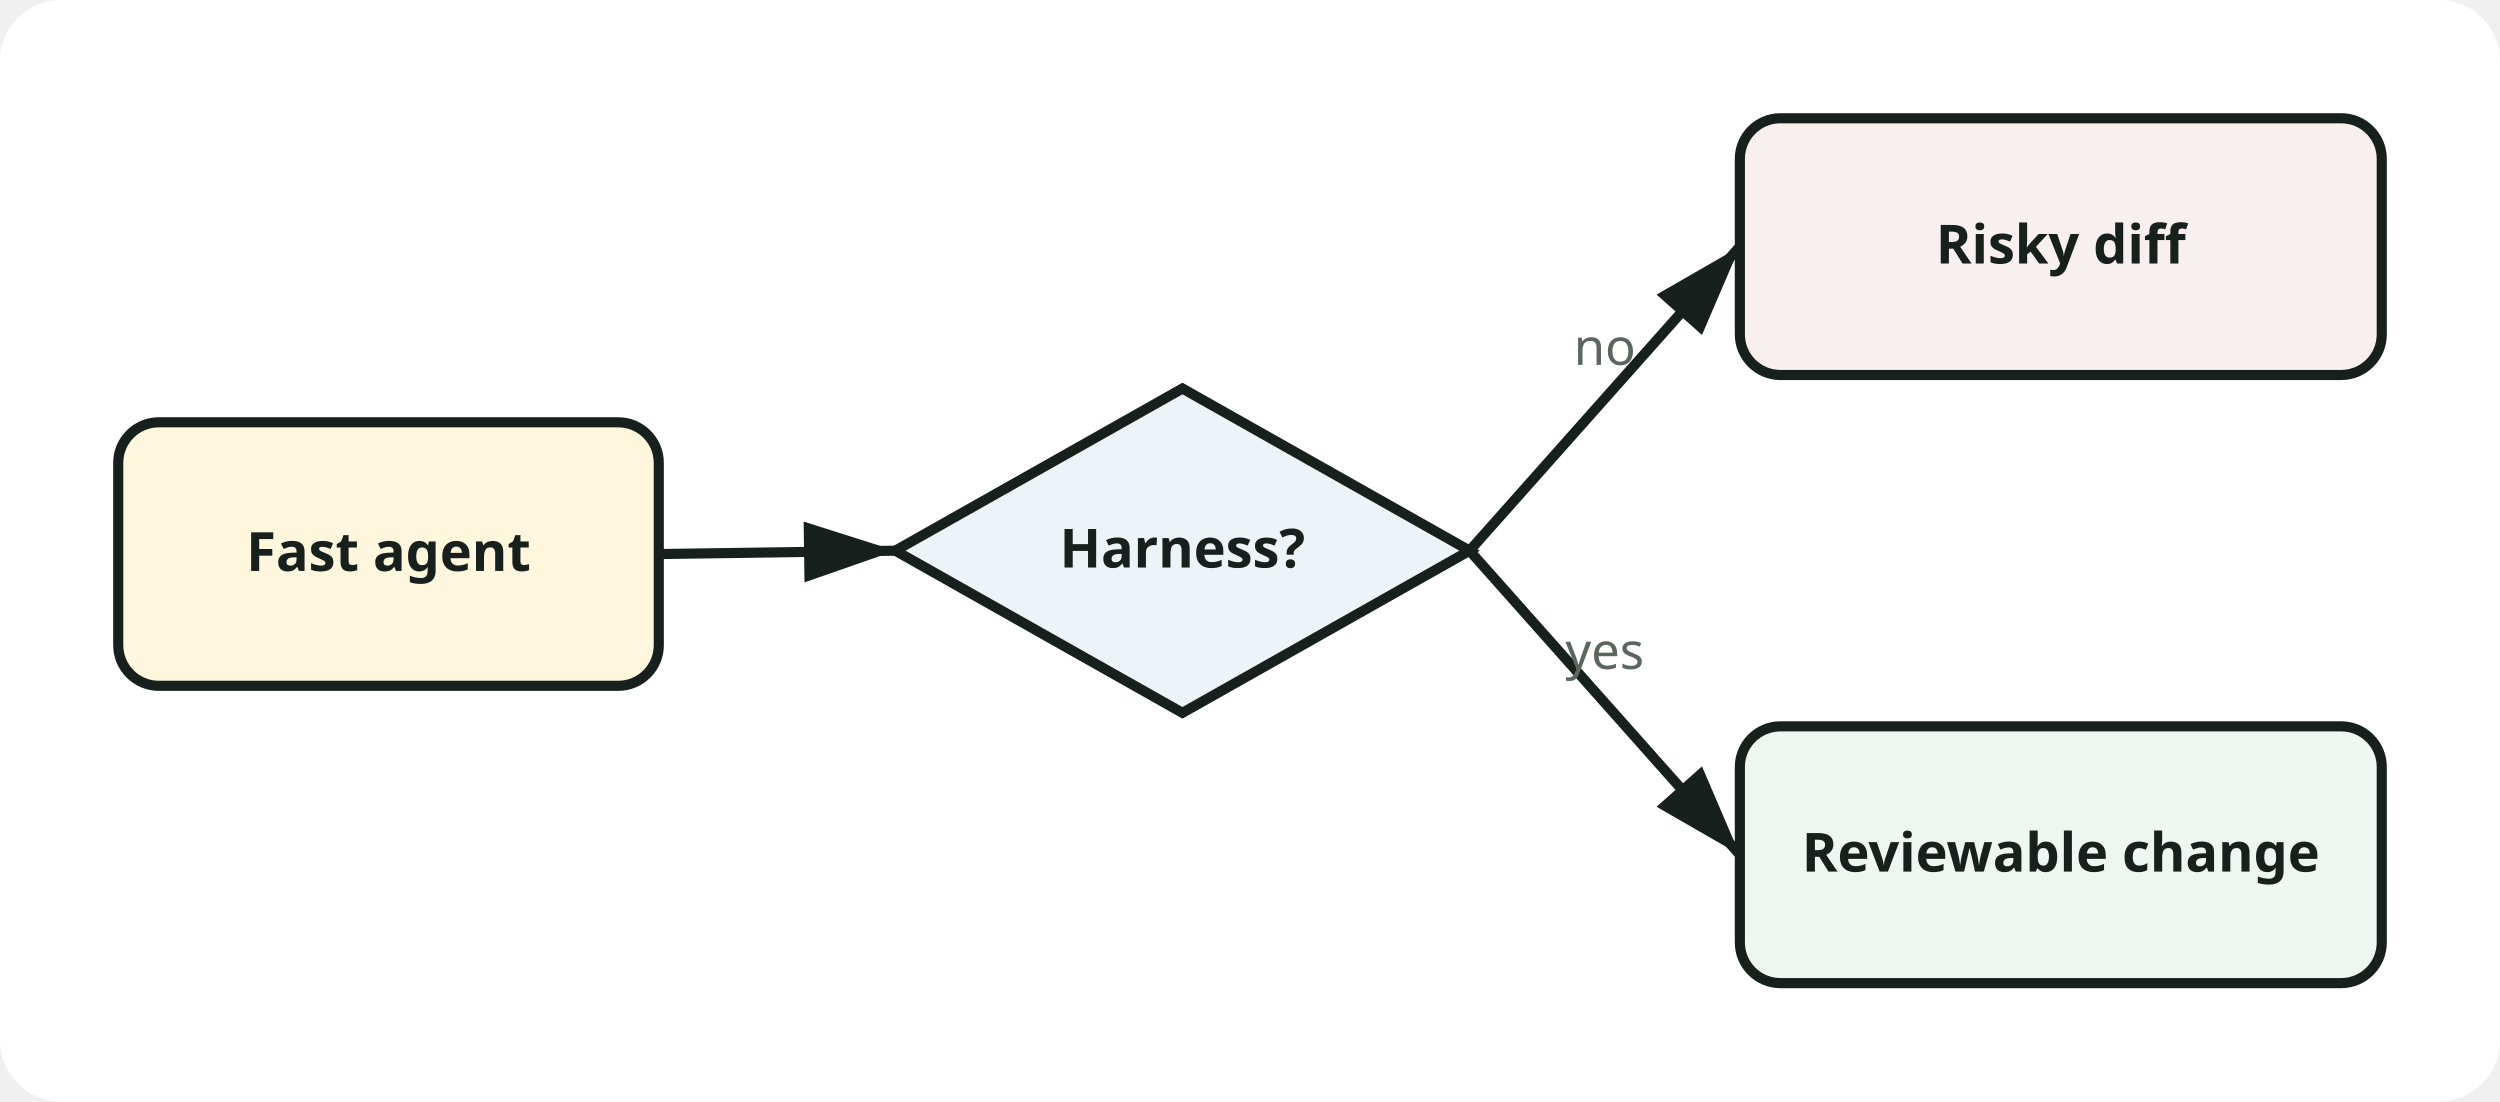
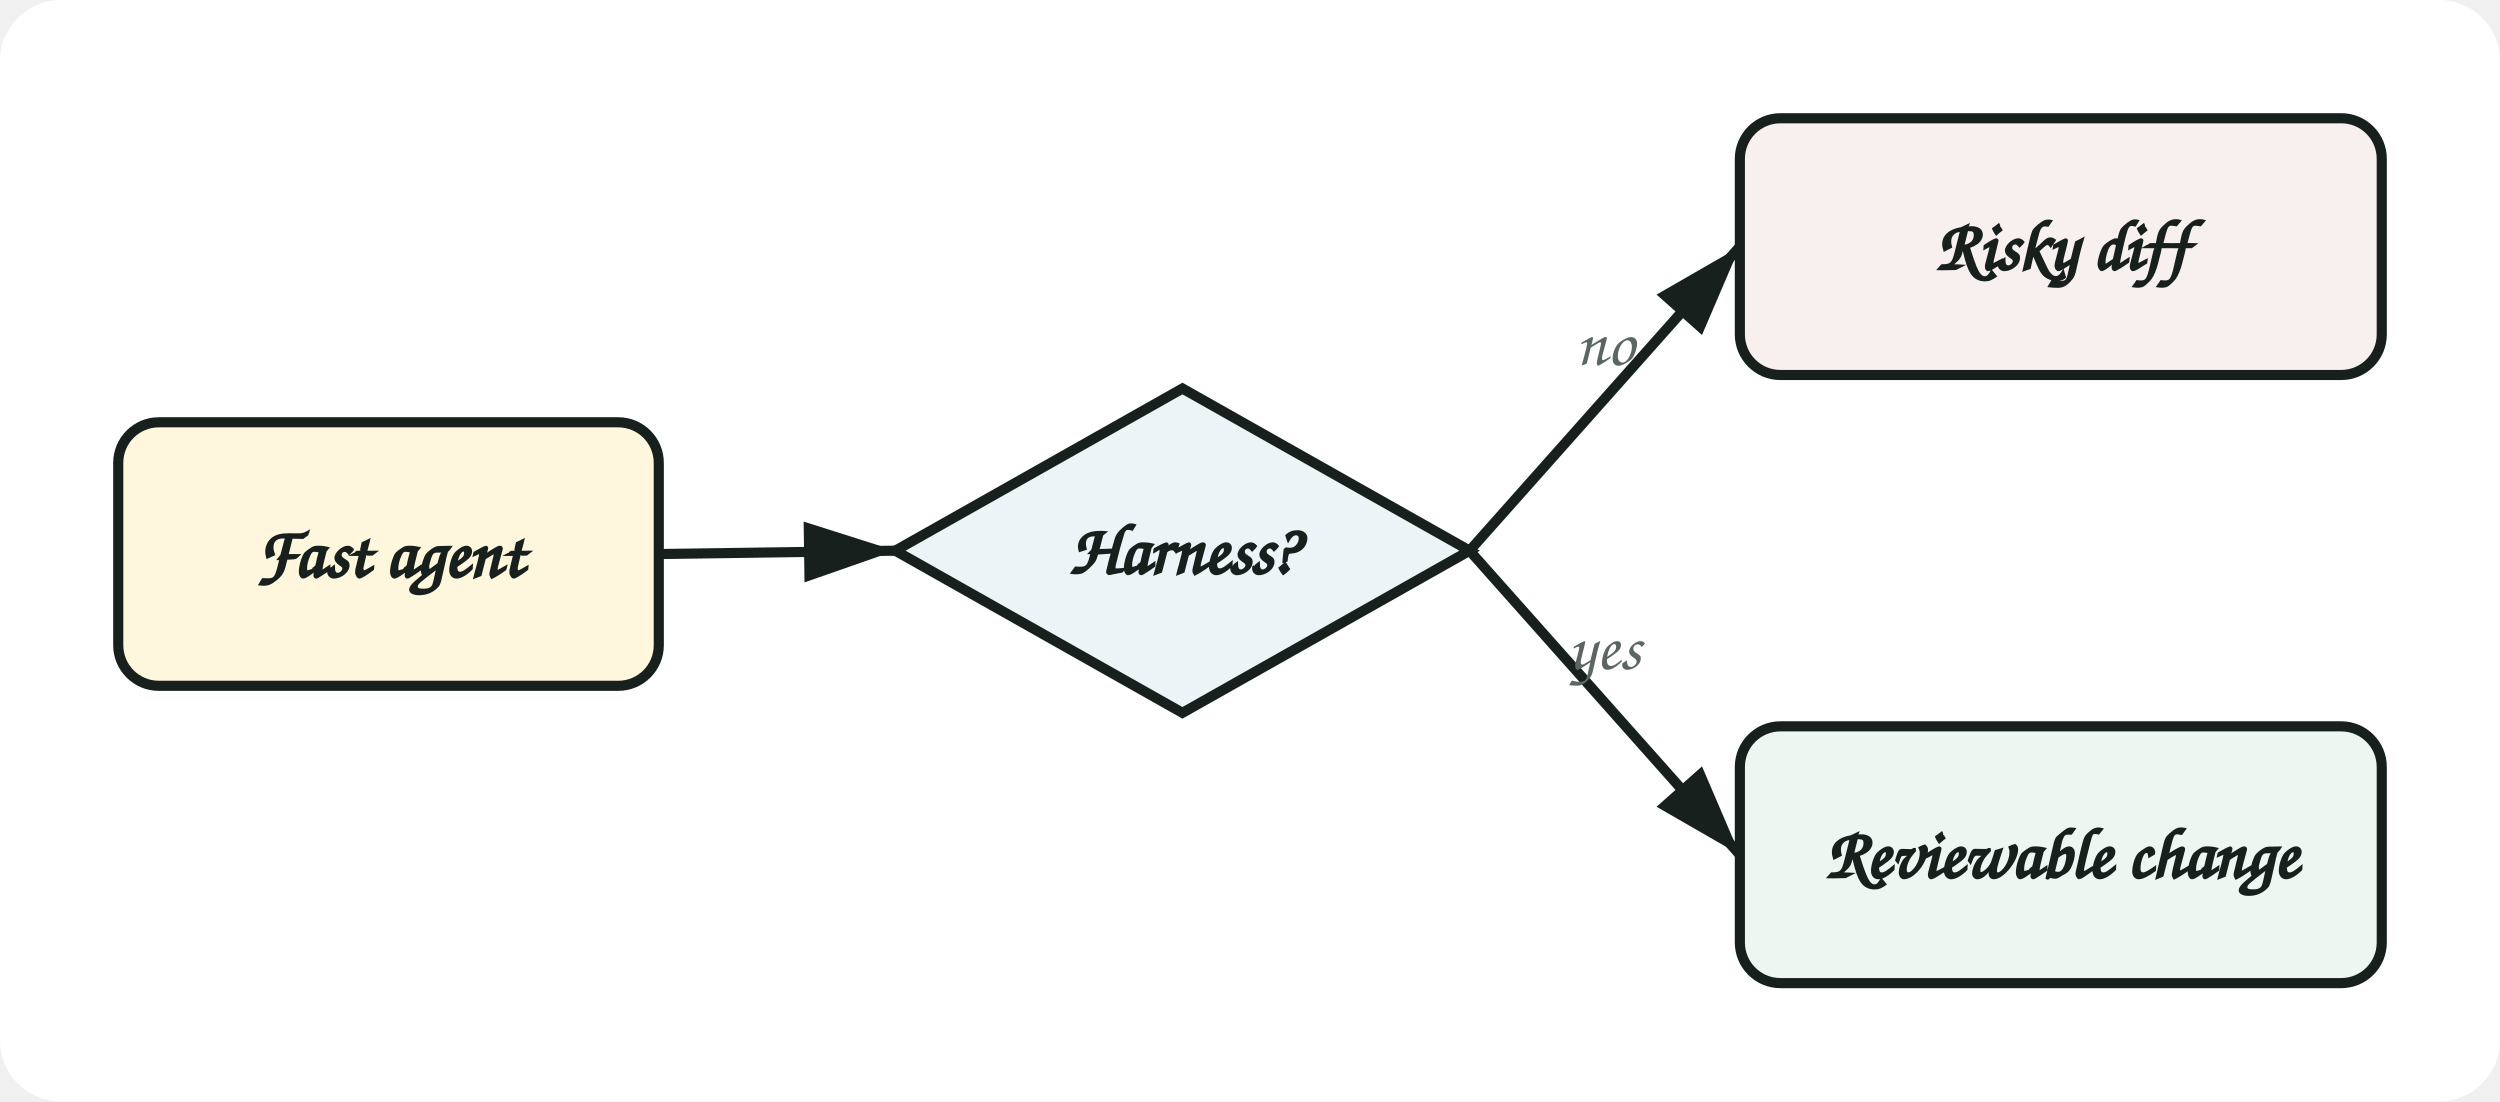
<svg xmlns="http://www.w3.org/2000/svg" viewBox="-15.0 -35.0 740.0 326.0" role="img" aria-labelledby="title">
  <defs>
    <marker id="arrow" markerWidth="10" markerHeight="10" refX="9" refY="3" orient="auto" markerUnits="strokeWidth">
      <path d="M0,0 L0,6 L9,3 z" fill="#17201c" />
    </marker>
  </defs>
  <rect x="-15.0" y="-35.0" width="740.0" height="326.0" rx="18" fill="#ffffff" />
  <line x1="180" y1="129.0" x2="250" y2="128.0" stroke="#17201c" stroke-width="3" stroke-linecap="round" marker-end="url(#arrow)" />
  <line x1="420" y1="128.0" x2="500" y2="38.0" stroke="#17201c" stroke-width="3" stroke-linecap="round" marker-end="url(#arrow)" />
-   <text x="460.0" y="73.0" text-anchor="middle" font-family="Segoe UI, sans-serif" font-size="15" fill="#5a665f">no</text>
+   <text x="460.0" y="73.0" text-anchor="middle" font-family="Segoe Print, Comic Sans MS, Virgil, cursive" font-size="20" fill="#5a665f">no</text>
  <line x1="420" y1="128.0" x2="500" y2="218.0" stroke="#17201c" stroke-width="3" stroke-linecap="round" marker-end="url(#arrow)" />
-   <text x="460.0" y="163.0" text-anchor="middle" font-family="Segoe UI, sans-serif" font-size="15" fill="#5a665f">yes</text>
+   <text x="460.0" y="163.0" text-anchor="middle" font-family="Segoe Print, Comic Sans MS, Virgil, cursive" font-size="20" fill="#5a665f">yes</text>
  <rect x="20" y="90" width="160" height="78" rx="12" fill="#fff7dd" stroke="#17201c" stroke-width="3" />
-   <text x="100.0" y="134.0" text-anchor="middle" font-family="Segoe UI, sans-serif" font-weight="700" font-size="16" fill="#17201c">Fast agent</text>
+   <text x="100.0" y="136.0" text-anchor="middle" font-family="Segoe Print, Comic Sans MS, Virgil, cursive" font-weight="700" font-size="21" fill="#17201c">Fast agent</text>
  <polygon points="335.0,80 420,128.0 335.0,176 250,128.0" fill="#ecf4f8" stroke="#17201c" stroke-width="3" />
-   <text x="335.0" y="133.0" text-anchor="middle" font-family="Segoe UI, sans-serif" font-weight="700" font-size="16" fill="#17201c">Harness?</text>
+   <text x="335.0" y="135.0" text-anchor="middle" font-family="Segoe Print, Comic Sans MS, Virgil, cursive" font-weight="700" font-size="21" fill="#17201c">Harness?</text>
  <rect x="500" y="0" width="190" height="76" rx="12" fill="#f8efef" stroke="#17201c" stroke-width="3" />
-   <text x="595.0" y="43.0" text-anchor="middle" font-family="Segoe UI, sans-serif" font-weight="700" font-size="16" fill="#17201c">Risky diff</text>
+   <text x="595.0" y="45.0" text-anchor="middle" font-family="Segoe Print, Comic Sans MS, Virgil, cursive" font-weight="700" font-size="21" fill="#17201c">Risky diff</text>
  <rect x="500" y="180" width="190" height="76" rx="12" fill="#eef6f1" stroke="#17201c" stroke-width="3" />
-   <text x="595.0" y="223.0" text-anchor="middle" font-family="Segoe UI, sans-serif" font-weight="700" font-size="16" fill="#17201c">Reviewable change</text>
+   <text x="595.0" y="225.0" text-anchor="middle" font-family="Segoe Print, Comic Sans MS, Virgil, cursive" font-weight="700" font-size="21" fill="#17201c">Reviewable change</text>
</svg>
